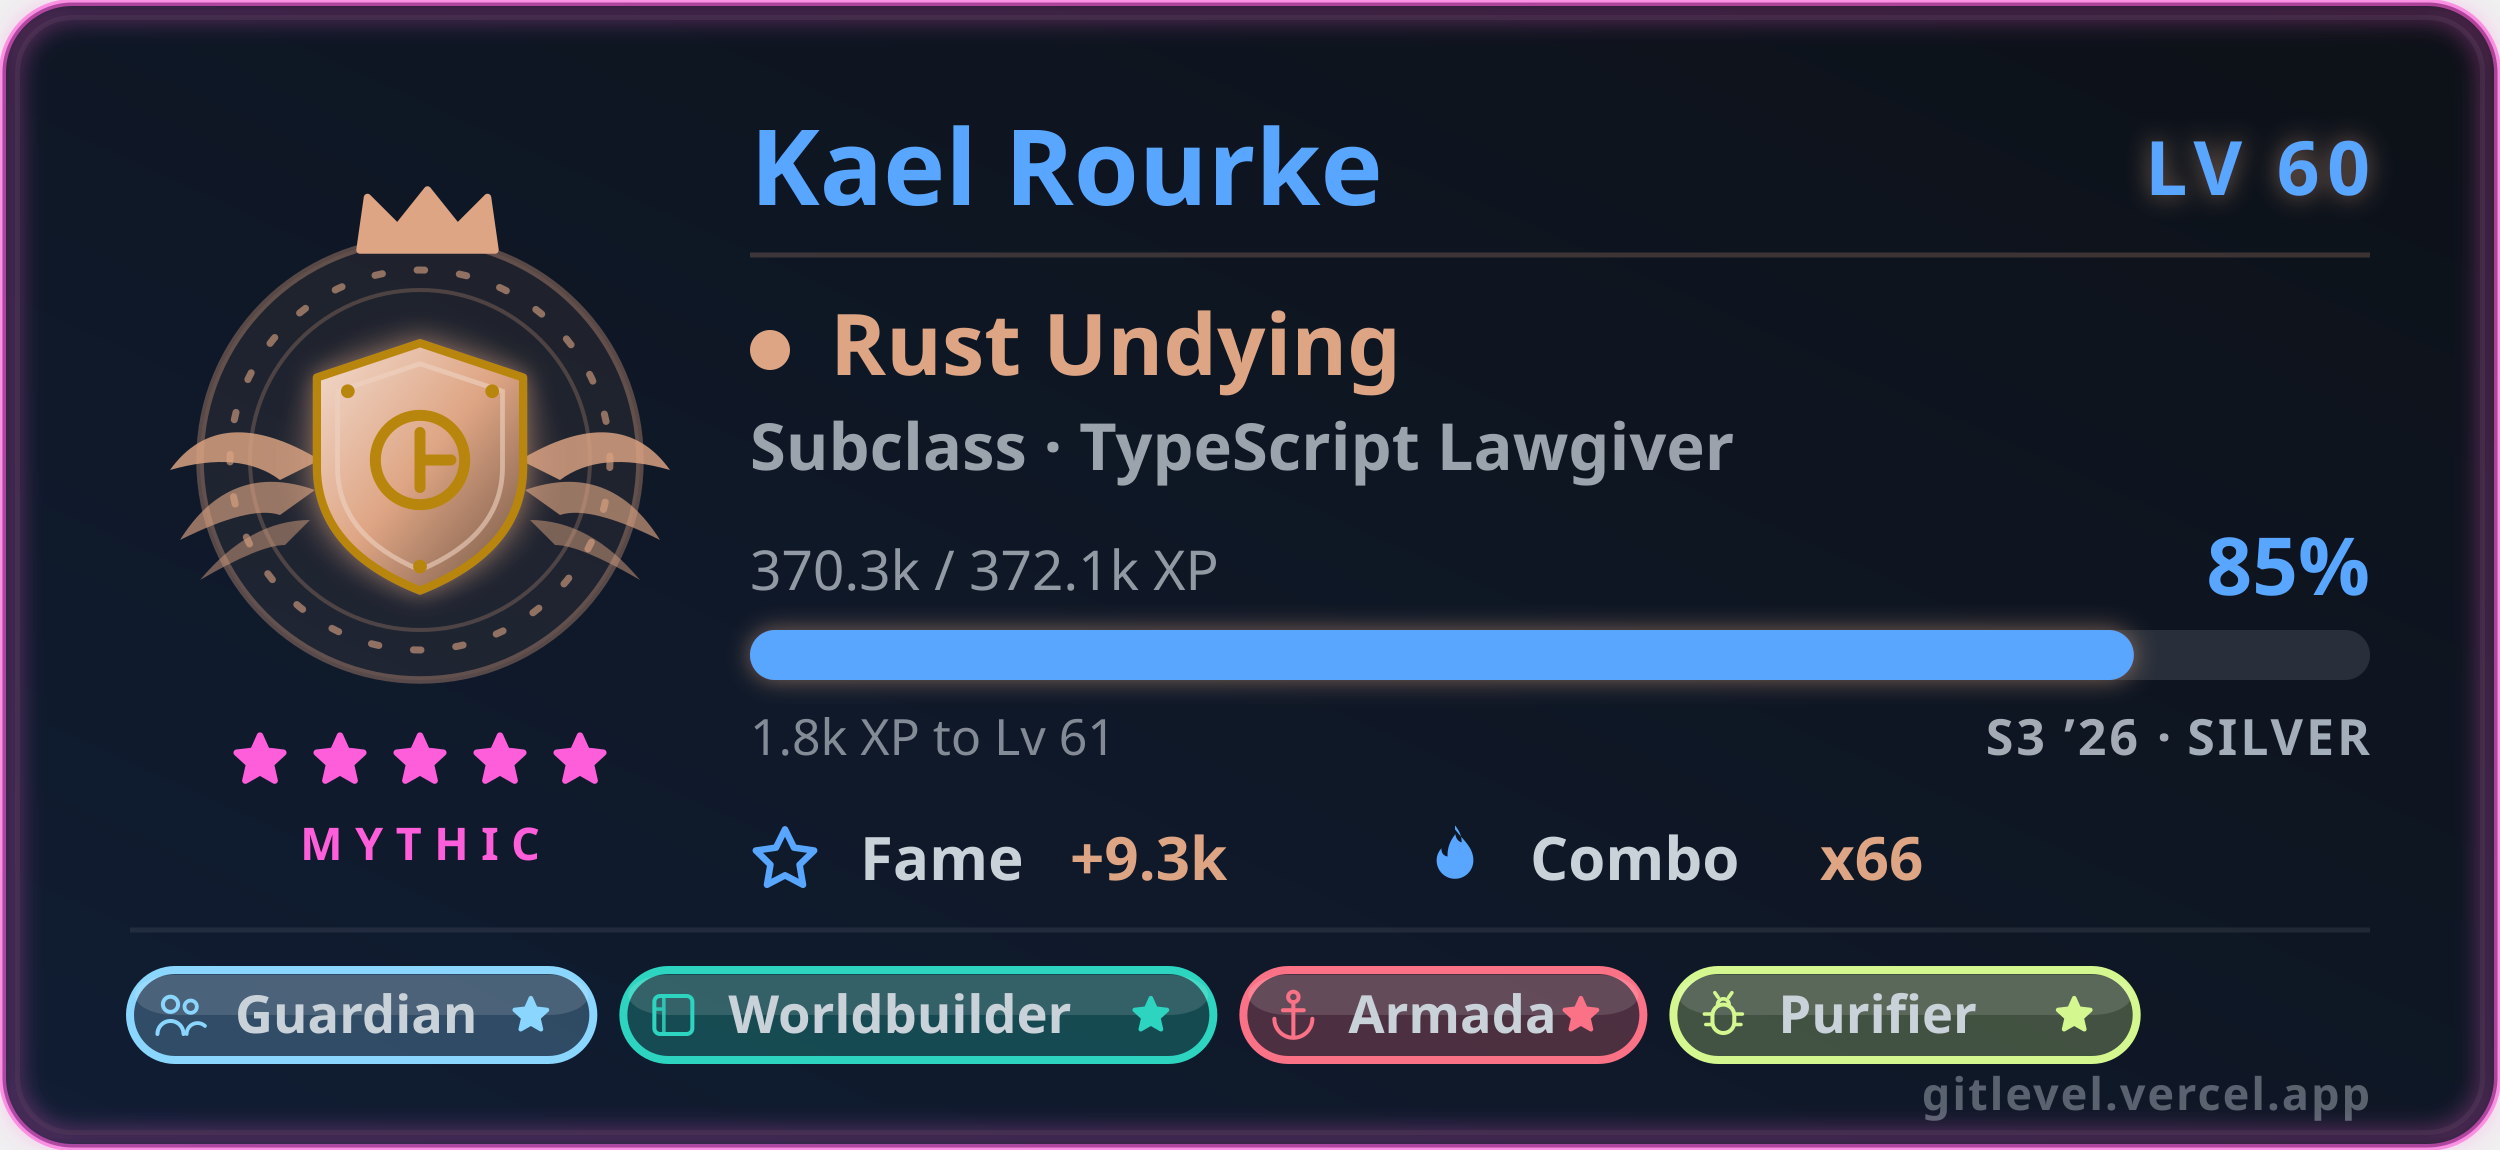
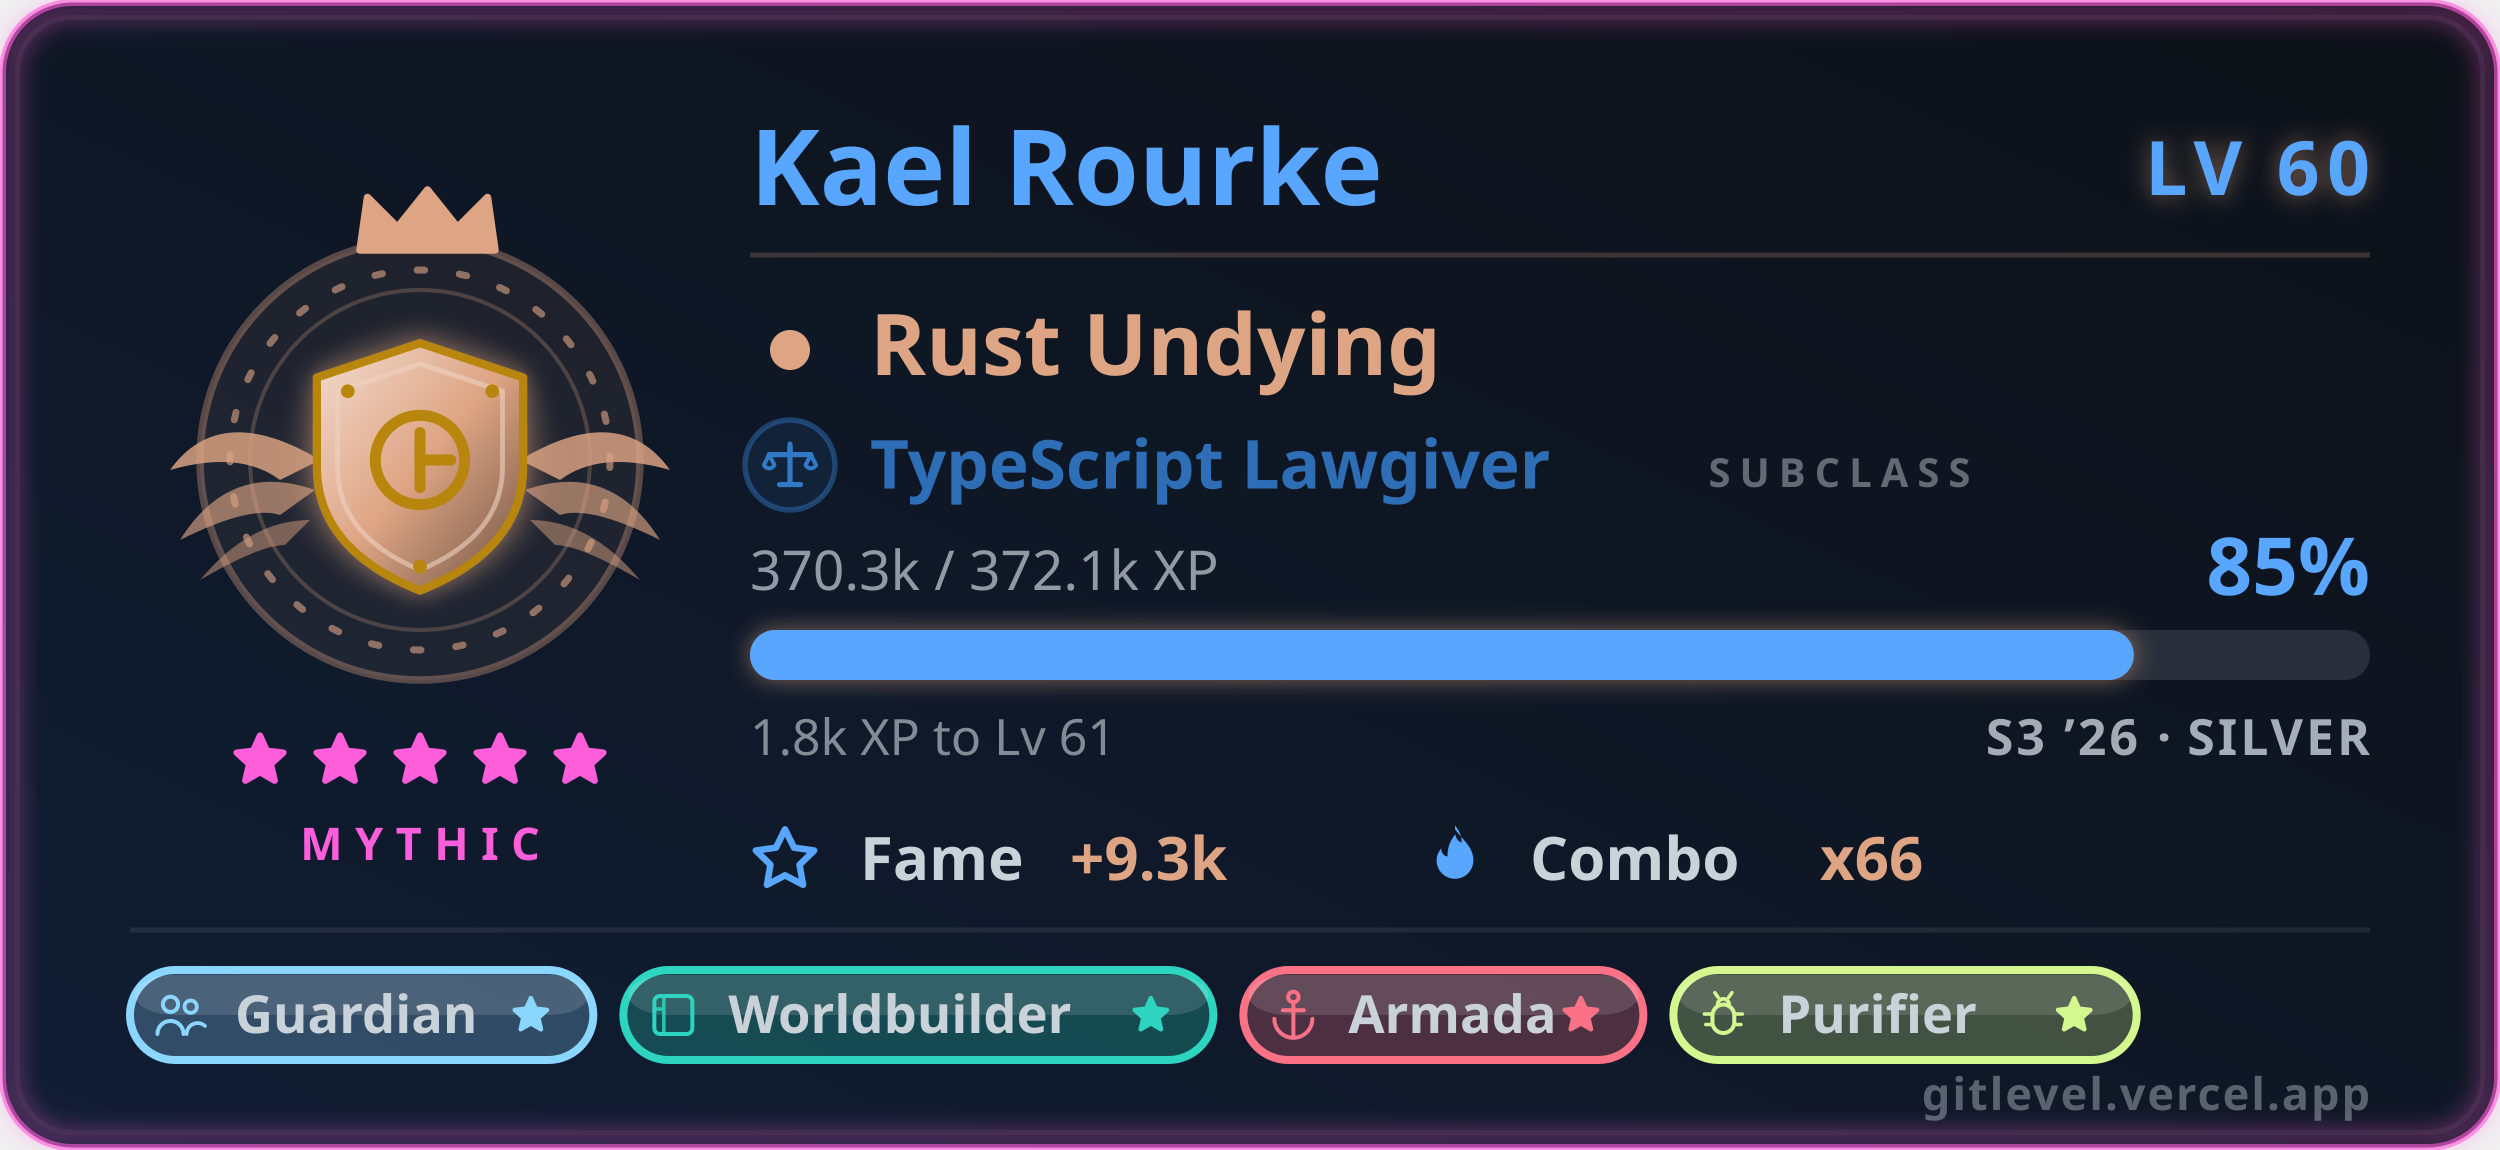
<svg xmlns="http://www.w3.org/2000/svg" width="500" height="230" viewBox="0 0 500 230" role="img" aria-labelledby="card-title-a11y card-desc-a11y">
  <style>
text { font-family: 'Segoe UI', Ubuntu, 'Helvetica Neue', sans-serif; }
.title { font-size: 18px; font-weight: 600; fill: #58a6ff; }
.title-icon { fill: #58a6ff; }
.icon { fill: #58a6ff; }


.gl-name { font-size: 21px; font-weight: 700; fill: #58a6ff; }
.gl-lvl { font-size: 15px; font-weight: 800; letter-spacing: 1.5px; fill: #58a6ff; }
.gl-class { font-size: 17px; font-weight: 700; fill: #dea584; }
- .gl-sub { font-size: 13px; font-weight: 600; fill: #c9d1d9; opacity: 0.75; }
+ .gl-sub { font-size: 13.5px; font-weight: 700; fill: #3178c6; opacity: 0.9; }
+ .gl-sub-tag { font-size: 8px; font-weight: 700; letter-spacing: 1.8px; fill: #c9d1d9; opacity: 0.45; }
.gl-meta { font-size: 11px; fill: #c9d1d9; opacity: 0.7; }
.gl-pct { font-size: 16px; font-weight: 800; fill: #58a6ff; }
.gl-chip-label { font-size: 12px; font-weight: 600; fill: #c9d1d9; }
.gl-chip-value { font-size: 12px; font-weight: 800; fill: #dea584; }
.gl-hint { font-size: 10px; fill: #c9d1d9; opacity: 0.62; }
.gl-badge-label { font-size: 10.5px; font-weight: 600; }
.gl-rarity { font-size: 9px; font-weight: 700; letter-spacing: 2.5px; fill: #ff5edb; }
.gl-brand { font-size: 9px; font-weight: 600; letter-spacing: 0.4px; fill: #c9d1d9; opacity: 0.4; }
.gl-season { font-size: 10px; font-weight: 600; letter-spacing: 0.6px; fill: #c9d1d9; opacity: 0.8; }

</style>
  <defs>
    <linearGradient id="card-bg" x1="0" y1="0" x2="1" y2="1" gradientTransform="rotate(90, 0.5, 0.5)">
      <stop offset="0.0%" stop-color="#0d1117" />
      <stop offset="100.0%" stop-color="#101d33" />
    </linearGradient>
    <filter id="card-glow" x="-50%" y="-50%" width="200%" height="200%">
      <feGaussianBlur in="SourceGraphic" stdDeviation="3" result="blur" />
      <feFlood flood-color="#58a6ff" flood-opacity="0.55" result="tint" />
      <feComposite in="tint" in2="blur" operator="in" result="softGlow" />
      <feMerge>
        <feMergeNode in="softGlow" />
        <feMergeNode in="SourceGraphic" />
      </feMerge>
    </filter>
    <filter id="gl-glow" x="-60%" y="-60%" width="220%" height="220%">
      <feGaussianBlur in="SourceGraphic" stdDeviation="2.4" result="b" />
      <feFlood flood-color="#dea584" flood-opacity="0.55" result="t" />
      <feComposite in="t" in2="b" operator="in" result="g" />
      <feMerge>
        <feMergeNode in="g" />
        <feMergeNode in="SourceGraphic" />
      </feMerge>
    </filter>
    <filter id="gl-rarity" x="-20%" y="-20%" width="140%" height="140%">
      <feGaussianBlur stdDeviation="2.4" />
    </filter>
  </defs>
  <rect x="0.5" y="0.5" width="499" height="229" rx="14" fill="url(#card-bg)" stroke="#ff5edb" stroke-width="1.4" stroke-opacity="0.6" />
  <rect x="3.5" y="3.5" width="493" height="223" rx="11" fill="none" stroke="#30363d" stroke-opacity="0.4" />
  <rect x="2" y="2" width="496" height="226" rx="13" fill="none" stroke="#ff5edb" stroke-width="3.5" stroke-opacity="0.4" filter="url(#gl-rarity)" />
  <g class="fade">
    <g class="">
      <g class="flourish">
        <g transform="translate(84,0)">
          <g transform="translate(0,92)" fill="#dea584">
            <path d="M20 0 Q 40 -12 50 2 Q 36 -2 28 4 Z" opacity="0.82" />
            <path d="M21 6 Q 38 0 48 16 Q 34 9 28 11 Z" opacity="0.64" />
            <path d="M22 12 Q 34 12 44 24 Q 32 17 27 17 Z" opacity="0.48" />
          </g>
        </g>
        <g transform="translate(84,0) scale(-1,1)">
          <g transform="translate(0,92)" fill="#dea584">
            <path d="M20 0 Q 40 -12 50 2 Q 36 -2 28 4 Z" opacity="0.82" />
            <path d="M21 6 Q 38 0 48 16 Q 34 9 28 11 Z" opacity="0.64" />
            <path d="M22 12 Q 34 12 44 24 Q 32 17 27 17 Z" opacity="0.48" />
          </g>
        </g>
      </g>
      <circle cx="84" cy="92" r="44" fill="#dea584" fill-opacity="0.08" stroke="#dea584" stroke-opacity="0.35" stroke-width="1.5" />
      <g class="">
        <circle cx="84" cy="92" r="38" fill="none" stroke="#dea584" stroke-opacity="0.6" stroke-width="1.4" stroke-dasharray="1.5 7" stroke-linecap="round" />
        <circle cx="84" cy="92" r="34" fill="none" stroke="#dea584" stroke-opacity="0.25" stroke-width="0.8" />
      </g>
      <g class="" filter="url(#gl-glow)">
        <svg class="" x="51" y="59" width="66" height="66" viewBox="0 0 48 48" aria-hidden="true">
          <defs>
            <radialGradient id="rsHalo" cx="0.5" cy="0.5" r="0.5">
              <stop offset="0" stop-color="#dea584" stop-opacity="0.42" />
              <stop offset="1" stop-color="#dea584" stop-opacity="0" />
            </radialGradient>
            <linearGradient id="rsMetal" x1="0" y1="0" x2="1" y2="1">
              <stop offset="0" stop-color="#f2dbce" />
              <stop offset="0.5" stop-color="#dea584" />
              <stop offset="1" stop-color="#6f5342" />
            </linearGradient>
          </defs>
          <circle cx="24" cy="24" r="21" fill="url(#rsHalo)" />
          <path d="M24 7 L39 12 V25 Q39 37 24 43 Q9 37 9 25 V12 Z" fill="url(#rsMetal)" stroke="#b8860b" stroke-width="1.2" stroke-linejoin="round" />
          <path d="M24 10 L36 14 V25 Q36 35 24 40 Q12 35 12 25 V14 Z" fill="none" stroke="#efd2c2" stroke-width="0.7" stroke-opacity="0.6" />
          <circle cx="24" cy="24" r="6.5" fill="none" stroke="#b8860b" stroke-width="1.6" />
          <g stroke="#b8860b" stroke-width="1.6" stroke-linecap="round">
            <path d="M24 20 V28 M24 24 L28.5 24" />
          </g>
          <g fill="#b8860b">
            <circle cx="13.5" cy="14" r="1" />
            <circle cx="34.5" cy="14" r="1" />
            <circle cx="24" cy="39.5" r="1" />
          </g>
        </svg>
      </g>
      <g transform="translate(69, 36.5) scale(1.5)">
        <path d="M2 9 L3 2 L7 6 L11 1 L15 6 L19 2 L20 9 Z" fill="#dea584" stroke="#dea584" stroke-width="1" stroke-linejoin="round" />
      </g>
    </g>
    <g>
      <g class="" transform="translate(45.5, 145.5) scale(0.5416667)" fill="#ff5edb" stroke="#ff5edb" stroke-width="2.4" stroke-linejoin="round" stroke-linecap="round" opacity="1">
        <path d="M12 3 L14.5 8.6 L20.6 9.3 L16 13.5 L17.4 19.6 L12 16.5 L6.6 19.6 L8 13.5 L3.4 9.3 L9.5 8.6 Z" />
      </g>
      <g class="" transform="translate(61.5, 145.5) scale(0.5416667)" fill="#ff5edb" stroke="#ff5edb" stroke-width="2.4" stroke-linejoin="round" stroke-linecap="round" opacity="1">
        <path d="M12 3 L14.5 8.6 L20.6 9.3 L16 13.5 L17.4 19.6 L12 16.5 L6.6 19.6 L8 13.5 L3.4 9.3 L9.5 8.6 Z" />
      </g>
      <g class="" transform="translate(77.5, 145.5) scale(0.5416667)" fill="#ff5edb" stroke="#ff5edb" stroke-width="2.4" stroke-linejoin="round" stroke-linecap="round" opacity="1">
        <path d="M12 3 L14.5 8.6 L20.6 9.3 L16 13.5 L17.4 19.6 L12 16.5 L6.6 19.6 L8 13.5 L3.4 9.3 L9.5 8.6 Z" />
      </g>
      <g class="" transform="translate(93.5, 145.5) scale(0.5416667)" fill="#ff5edb" stroke="#ff5edb" stroke-width="2.4" stroke-linejoin="round" stroke-linecap="round" opacity="1">
        <path d="M12 3 L14.5 8.6 L20.6 9.3 L16 13.5 L17.4 19.6 L12 16.5 L6.6 19.6 L8 13.5 L3.4 9.3 L9.5 8.6 Z" />
      </g>
      <g class="" transform="translate(109.5, 145.5) scale(0.5416667)" fill="#ff5edb" stroke="#ff5edb" stroke-width="2.4" stroke-linejoin="round" stroke-linecap="round" opacity="1">
        <path d="M12 3 L14.5 8.6 L20.6 9.3 L16 13.5 L17.4 19.6 L12 16.5 L6.6 19.6 L8 13.5 L3.4 9.3 L9.5 8.6 Z" />
      </g>
    </g>
    <text class="gl-rarity" x="84" y="172" text-anchor="middle">MYTHIC</text>
  </g>
  <g class="fade" style="animation-delay:.15s">
    <text class="gl-name" x="150" y="41">Kael Rourke</text>
    <text class="gl-lvl glow-pulse" x="474" y="39" text-anchor="end" filter="url(#gl-glow)">LV 60</text>
    <line x1="150" y1="51" x2="474" y2="51" stroke="#dea584" stroke-opacity="0.22" stroke-width="1" />
-     <circle cx="154" cy="70" r="4" fill="#dea584" />
-     <text class="gl-class" x="166" y="75">Rust Undying</text>
-     <text class="gl-sub" x="150" y="94">Subclass · TypeScript Lawgiver</text>
+     <circle cx="158" cy="70" r="4" fill="#dea584" />
+     <text class="gl-class" x="174" y="75">Rust Undying</text>
+     <g>
+       <circle cx="158" cy="93" r="9" fill="#3178c6" fill-opacity="0.12" stroke="#3178c6" stroke-opacity="0.45" stroke-width="1.1" />
+       <svg class="crest-icon" x="151.75" y="86.75" width="12.5" height="12.5" viewBox="0 0 24 24" aria-hidden="true">
+         <path d="M12 4 V19 M8 19.5 H16" fill="none" stroke="#3178c6" stroke-width="2" stroke-linejoin="round" stroke-linecap="round" />
+         <path d="M4 8 H20 M12 5.5 V8" fill="none" stroke="#3178c6" stroke-width="2" stroke-linejoin="round" stroke-linecap="round" />
+         <path d="M4 8 L2 12 A2.2 2.2 0 0 0 6 12 Z" fill="none" stroke="#3178c6" stroke-width="1.6" stroke-linejoin="round" stroke-linecap="round" />
+         <path d="M20 8 L18 12 A2.2 2.2 0 0 0 22 12 Z" fill="none" stroke="#3178c6" stroke-width="1.6" stroke-linejoin="round" stroke-linecap="round" />
+       </svg>
+       <text class="gl-sub" x="174" y="97.7">TypeScript Lawgiver</text>
+       <text class="gl-sub-tag" x="341.696" y="97.4">SUBCLASS</text>
+     </g>
    <text class="gl-meta" x="150" y="118">370.3k / 372.1k XP</text>
    <text class="gl-pct " x="474" y="119" text-anchor="end">85%</text>
    <rect x="150" y="126" width="324" height="10" rx="5" fill="#c9d1d9" fill-opacity="0.14" />
    <rect class="xp-fill " x="150" y="126" width="276.766" height="10" rx="5" fill="#58a6ff" filter="url(#gl-glow)" />
    <text class="gl-hint" x="150" y="151">1.8k XP to Lv 61</text>
    <text class="gl-season" x="474" y="151" text-anchor="end">S3 ’26 · <tspan fill="#c9d3e0" font-weight="800">SILVER</tspan>
    </text>
    <g transform="translate(150, 176)">
      <svg class="icon" x="0" y="-11" width="14" height="14" viewBox="0 0 16 16" aria-hidden="true">
        <path fill-rule="evenodd" d="M8 .25a.75.75 0 0 1 .673.418l1.882 3.815 4.21.612a.75.75 0 0 1 .416 1.279l-3.046 2.97.719 4.192a.75.75 0 0 1-1.088.791L8 12.347l-3.766 1.98a.75.75 0 0 1-1.088-.79l.72-4.194L.818 6.374a.75.75 0 0 1 .416-1.28l4.21-.611L7.327.668A.75.75 0 0 1 8 .25zm0 2.445L6.615 5.5a.75.75 0 0 1-.564.41l-3.097.45 2.24 2.184a.75.75 0 0 1 .216.664l-.528 3.084 2.769-1.456a.75.75 0 0 1 .698 0l2.77 1.456-.53-3.084a.75.75 0 0 1 .216-.664l2.24-2.183-3.096-.45a.75.75 0 0 1-.564-.41L8 2.694v.001z" />
      </svg>
      <text class="gl-chip-label" x="22" y="0">Fame</text>
      <text class="gl-chip-value" x="64" y="0">+9.3k</text>
    </g>
    <g transform="translate(284, 176)">
      <svg class="icon" x="0" y="-11" width="14" height="14" viewBox="0 0 16 16" aria-hidden="true">
        <path fill-rule="evenodd" d="M8 1c1.7 2.3 4.2 4 4.2 7.1a4.2 4.2 0 0 1-8.4 0c0-1.1.4-2 1.1-2.8-.1 1 .5 1.8 1.4 1.9-.1-1.9.6-3.7 1.8-5.1.1 1 .6 1.6 1.4 1.9.1-1.4-.5-2.7-1.5-3.9z" />
      </svg>
      <text class="gl-chip-label" x="22" y="0">Combo</text>
      <text class="gl-chip-value" x="80" y="0">x66</text>
    </g>
  </g>
  <g class="fade" style="animation-delay:.2s">
    <line x1="26" y1="186" x2="474" y2="186" stroke="#c9d1d9" stroke-opacity="0.1" stroke-width="1" />
    <g>
      <rect x="26" y="194" width="92.669" height="18" rx="9" fill="#8ad6ff" fill-opacity="0.26" stroke="#8ad6ff" stroke-opacity="1" stroke-width="1.6" />
      <rect x="27" y="195" width="90.669" height="8" rx="8" fill="#ffffff" fill-opacity="0.13" />
      <g transform="translate(30.3, 197.3) scale(0.475)">
        <circle cx="8" cy="7.5" r="3.2" fill="none" stroke="#8ad6ff" stroke-width="1.7" />
        <path d="M2.5 20a5.5 5.5 0 0 1 11 0" fill="none" stroke="#8ad6ff" stroke-width="1.7" stroke-linecap="round" />
        <circle cx="16.5" cy="8.5" r="2.6" fill="none" stroke="#8ad6ff" stroke-width="1.6" />
        <path d="M14.8 20a4.6 4.6 0 0 1 7.7-3.4" fill="none" stroke="#8ad6ff" stroke-width="1.6" stroke-linecap="round" />
      </g>
      <text class="gl-badge-label" x="47" y="206.6" fill="#c9d1d9" font-weight="800">Guardian</text>
      <g class="" transform="translate(101.6688, 198.5) scale(0.375)" fill="#8ad6ff" stroke="#8ad6ff" stroke-width="2.4" stroke-linejoin="round" stroke-linecap="round" opacity="1">
        <path d="M12 3 L14.5 8.6 L20.6 9.3 L16 13.5 L17.4 19.6 L12 16.5 L6.6 19.6 L8 13.5 L3.4 9.3 L9.5 8.6 Z" />
      </g>
    </g>
    <g>
      <rect x="124.669" y="194" width="118.003" height="18" rx="9" fill="#2dd4bf" fill-opacity="0.26" stroke="#2dd4bf" stroke-opacity="1" stroke-width="1.6" />
      <rect x="125.669" y="195" width="116.003" height="8" rx="8" fill="#ffffff" fill-opacity="0.13" />
      <g transform="translate(128.9688, 197.3) scale(0.475)">
        <rect x="4" y="4" width="16" height="16" rx="2.4" fill="none" stroke="#2dd4bf" stroke-width="1.7" />
        <path d="M8 4v16 M4 9.5h4" fill="none" stroke="#2dd4bf" stroke-width="1.5" opacity="0.85" />
      </g>
      <text class="gl-badge-label" x="145.669" y="206.6" fill="#c9d1d9" font-weight="800">Worldbuilder</text>
      <g class="" transform="translate(225.672, 198.5) scale(0.375)" fill="#2dd4bf" stroke="#2dd4bf" stroke-width="2.4" stroke-linejoin="round" stroke-linecap="round" opacity="1">
        <path d="M12 3 L14.5 8.6 L20.6 9.3 L16 13.5 L17.4 19.6 L12 16.5 L6.6 19.6 L8 13.5 L3.4 9.3 L9.5 8.6 Z" />
      </g>
    </g>
    <g>
      <rect x="248.672" y="194" width="80.002" height="18" rx="9" fill="#fb7185" fill-opacity="0.26" stroke="#fb7185" stroke-opacity="1" stroke-width="1.6" />
      <rect x="249.672" y="195" width="78.002" height="8" rx="8" fill="#ffffff" fill-opacity="0.13" />
      <g transform="translate(252.972, 197.3) scale(0.475)">
        <circle cx="12" cy="4.4" r="2.2" fill="none" stroke="#fb7185" stroke-width="1.7" />
        <path d="M12 6.6V21M7.6 10h8.8" fill="none" stroke="#fb7185" stroke-width="1.7" stroke-linejoin="round" stroke-linecap="round" />
        <path d="M4 13.6a8 8 0 0 0 16 0" fill="none" stroke="#fb7185" stroke-width="1.7" stroke-linejoin="round" stroke-linecap="round" />
      </g>
      <text class="gl-badge-label" x="269.672" y="206.6" fill="#c9d1d9" font-weight="800">Armada</text>
      <g class="" transform="translate(311.6736, 198.5) scale(0.375)" fill="#fb7185" stroke="#fb7185" stroke-width="2.4" stroke-linejoin="round" stroke-linecap="round" opacity="1">
        <path d="M12 3 L14.5 8.6 L20.6 9.3 L16 13.5 L17.4 19.6 L12 16.5 L6.6 19.6 L8 13.5 L3.4 9.3 L9.5 8.6 Z" />
      </g>
    </g>
    <g>
      <rect x="334.674" y="194" width="92.669" height="18" rx="9" fill="#d4f88f" fill-opacity="0.26" stroke="#d4f88f" stroke-opacity="1" stroke-width="1.6" />
      <rect x="335.674" y="195" width="90.669" height="8" rx="8" fill="#ffffff" fill-opacity="0.13" />
      <g transform="translate(338.9736, 197.3) scale(0.475)">
        <rect x="7.4" y="7.6" width="9.2" height="12" rx="4.6" fill="none" stroke="#d4f88f" stroke-width="1.7" />
        <path d="M9.6 7.6a2.4 2.4 0 0 1 4.8 0" fill="none" stroke="#d4f88f" stroke-width="1.6" stroke-linejoin="round" stroke-linecap="round" />
        <path d="M7.4 11.6H4M16.6 11.6H20M7.4 16H4.6M16.6 16H19.4M9.8 4.6 8.4 2.6M14.2 4.6 15.6 2.6" fill="none" stroke="#d4f88f" stroke-width="1.5" stroke-linejoin="round" stroke-linecap="round" />
      </g>
      <text class="gl-badge-label" x="355.674" y="206.6" fill="#c9d1d9" font-weight="800">Purifier</text>
      <g class="" transform="translate(410.3424, 198.5) scale(0.375)" fill="#d4f88f" stroke="#d4f88f" stroke-width="2.4" stroke-linejoin="round" stroke-linecap="round" opacity="1">
        <path d="M12 3 L14.5 8.6 L20.6 9.3 L16 13.5 L17.4 19.6 L12 16.5 L6.6 19.6 L8 13.5 L3.4 9.3 L9.5 8.6 Z" />
      </g>
    </g>
  </g>
  <text class="gl-brand" x="474" y="222" text-anchor="end">gitlevel.vercel.app</text>
</svg>
